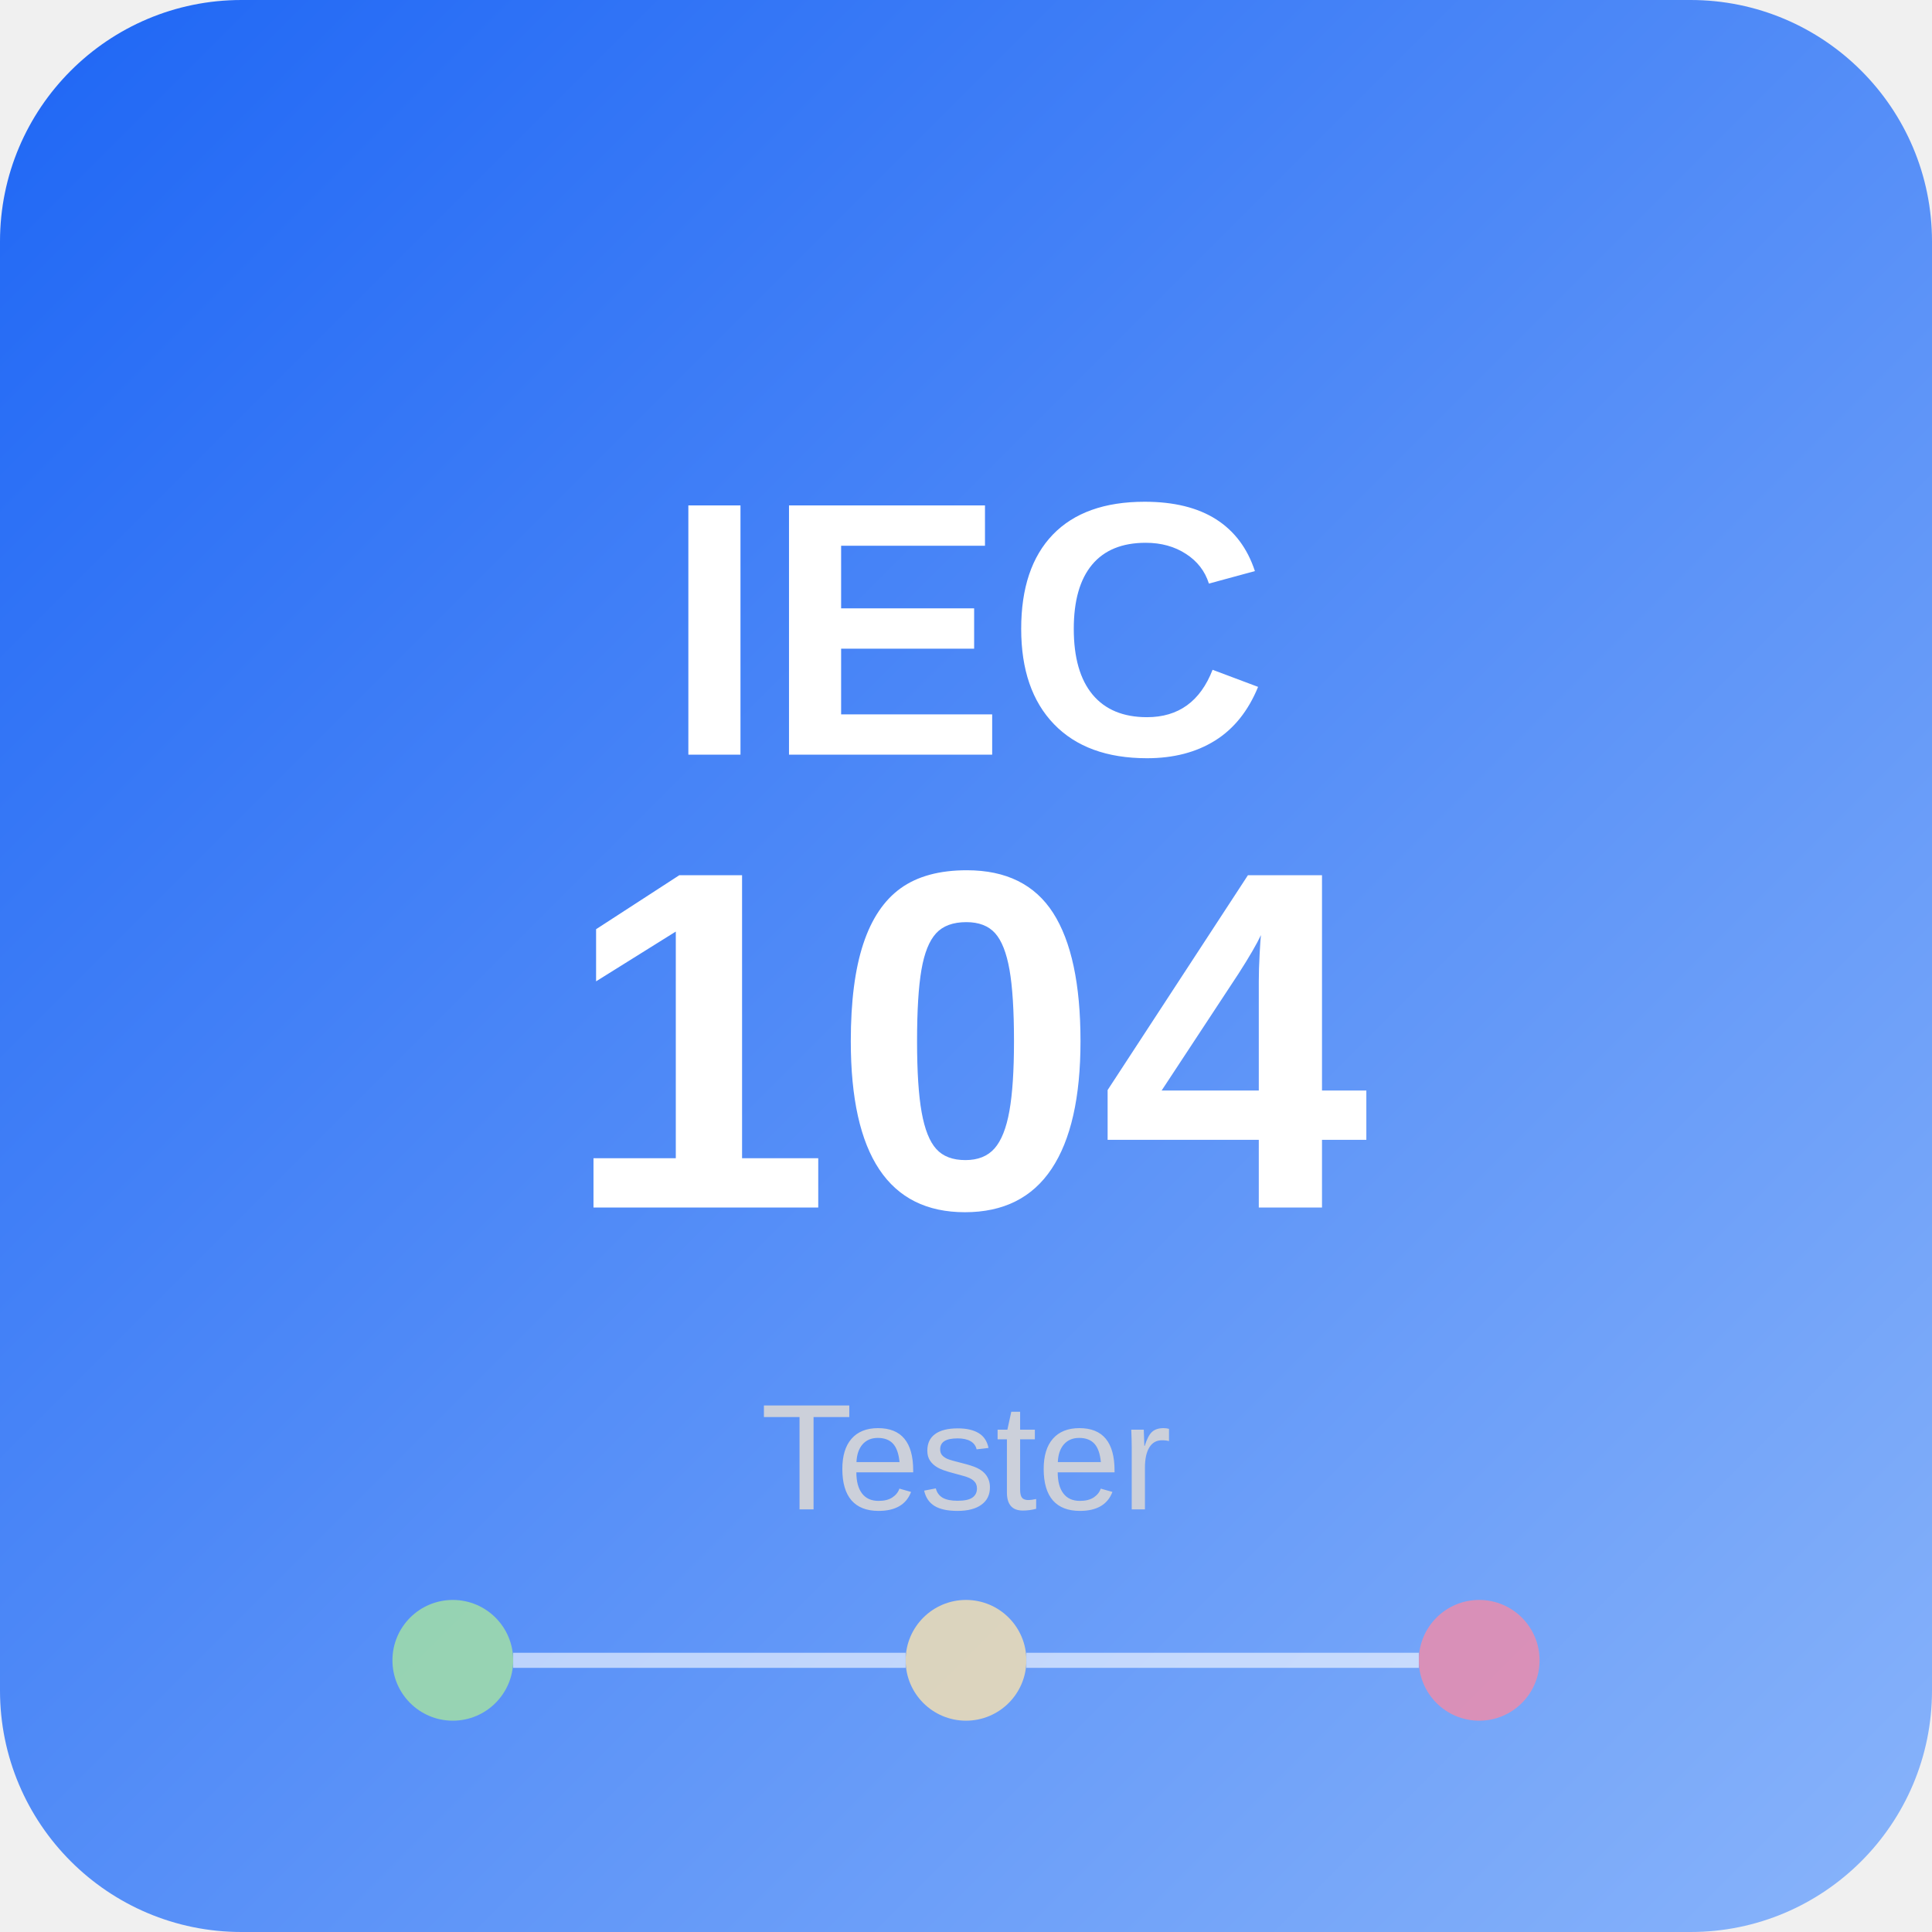
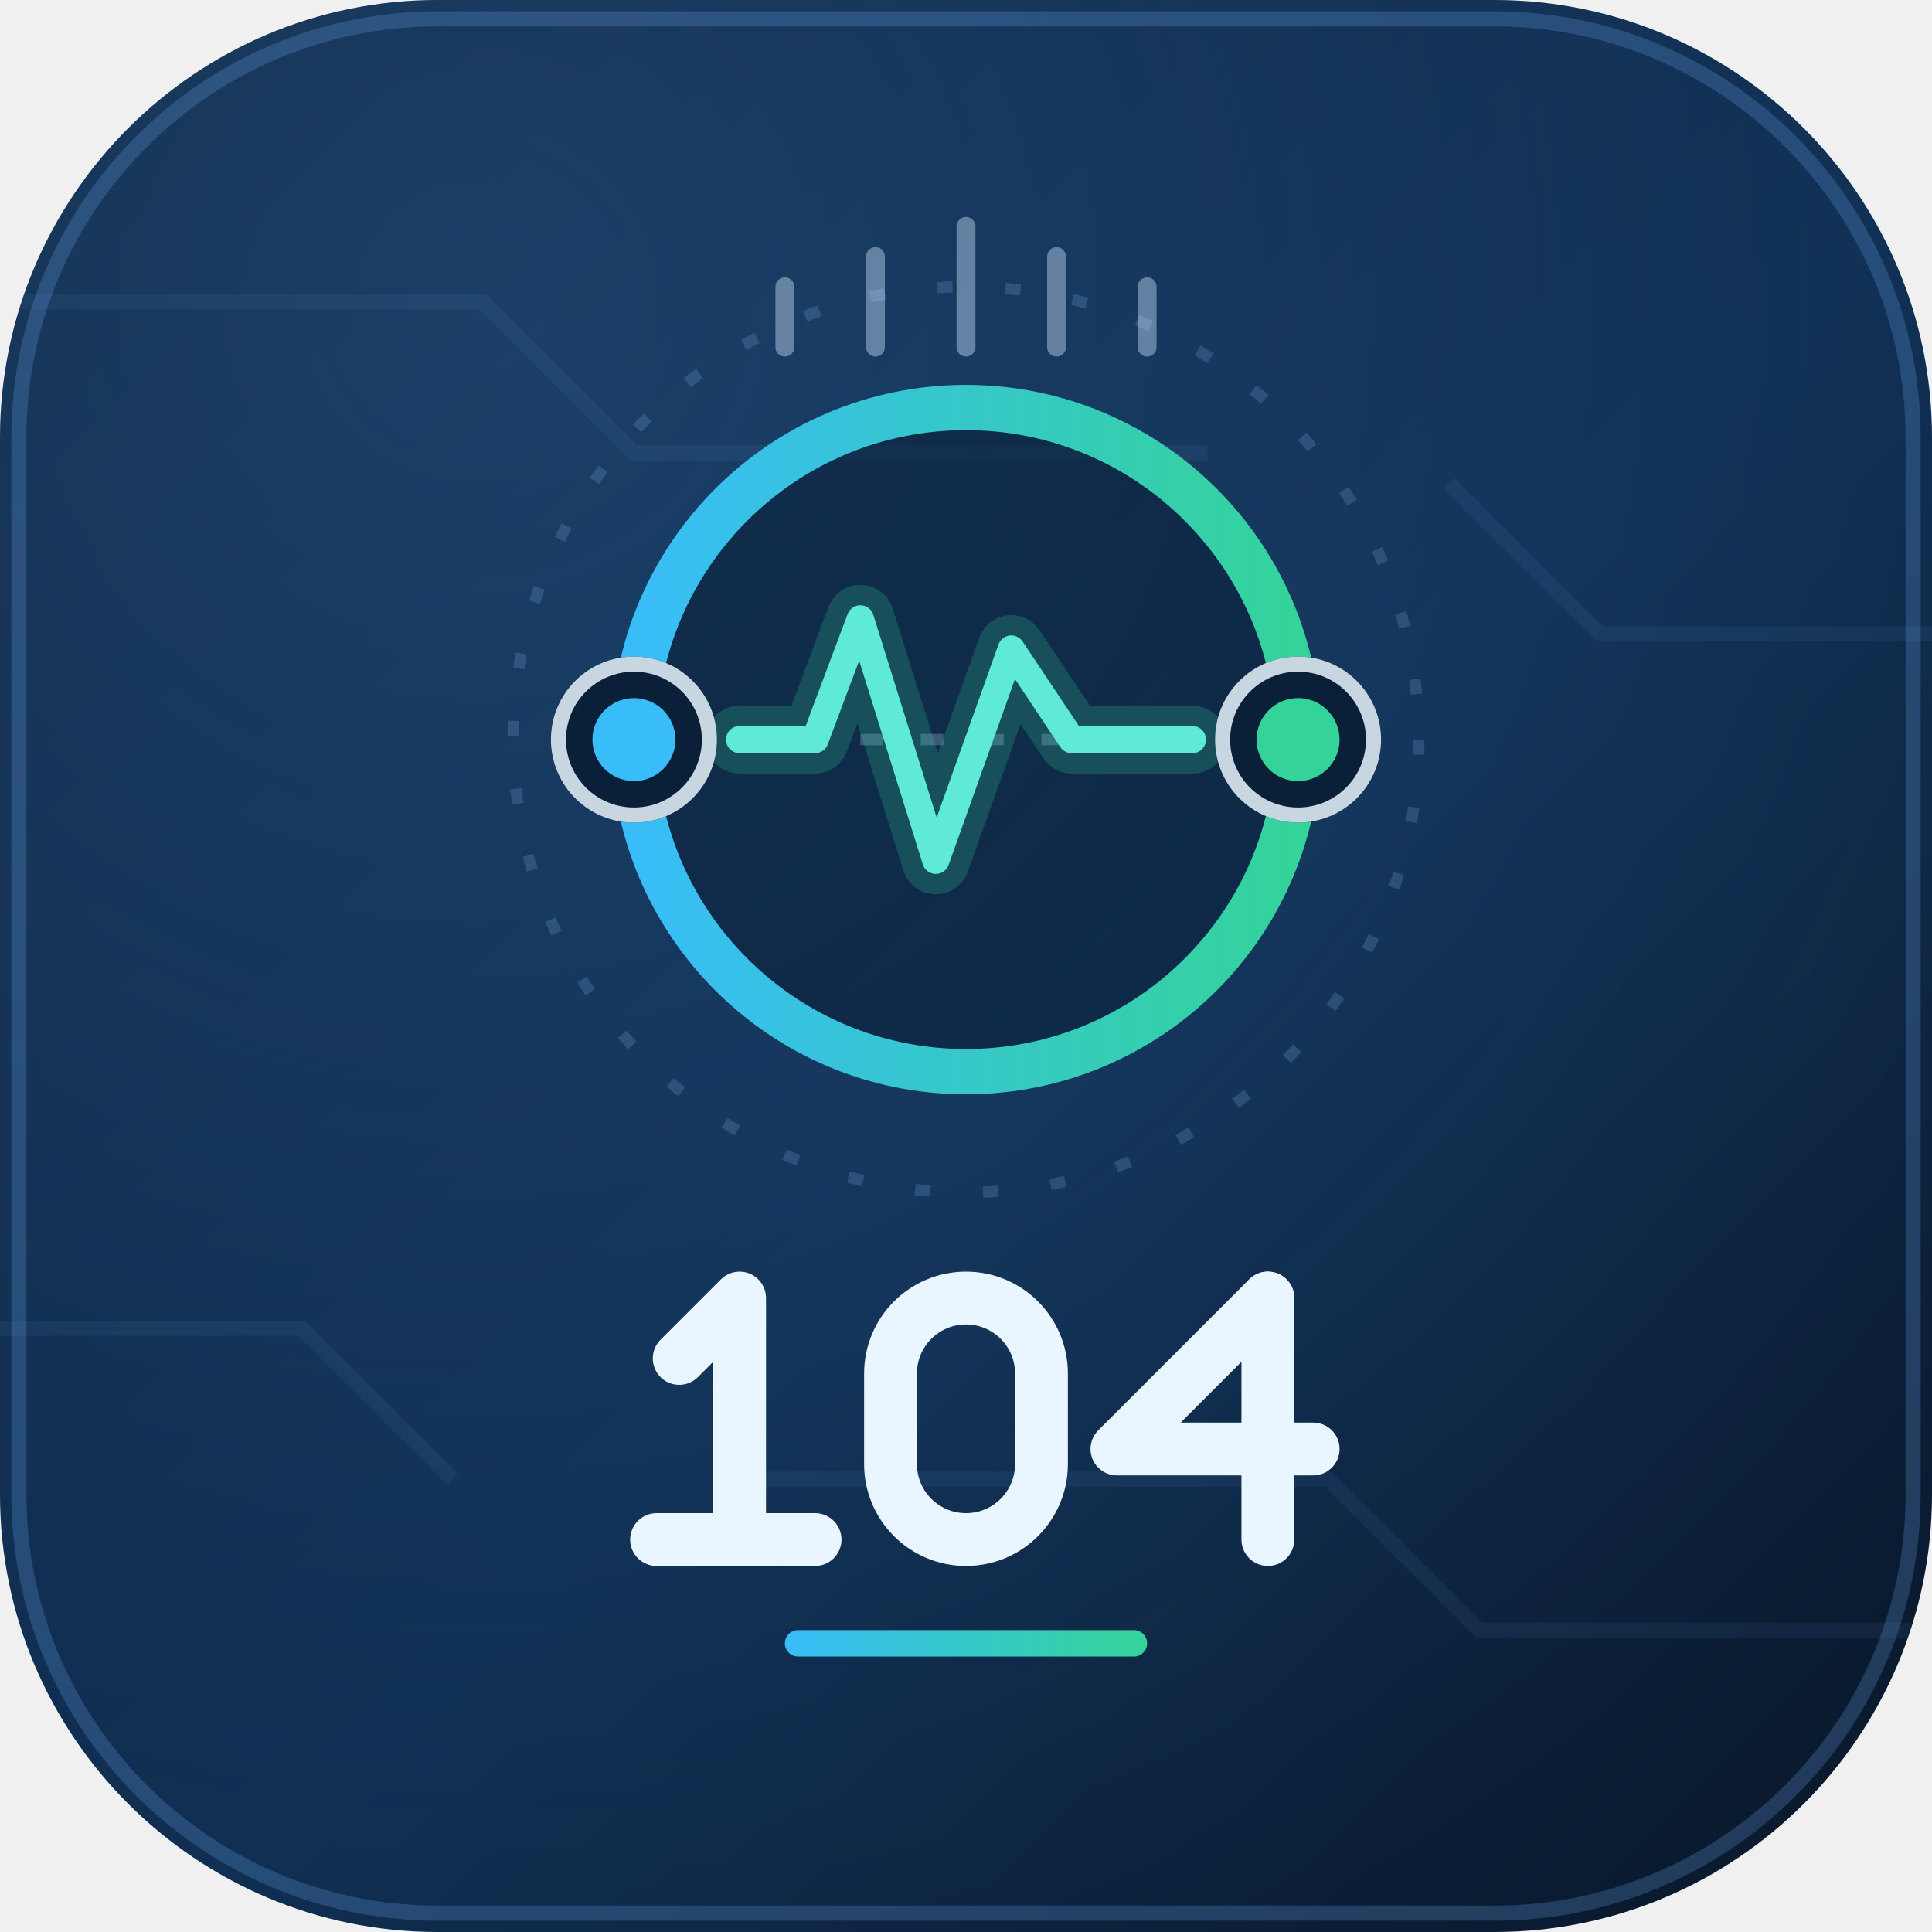
- <svg xmlns="http://www.w3.org/2000/svg" viewBox="0 0 256 256" width="256" height="256">
+ <svg xmlns="http://www.w3.org/2000/svg" viewBox="0 0 256 256" width="256" height="256" role="img" aria-label="IEC 104 Tester logo">
  <defs>
-     <linearGradient id="bg" x1="0%" y1="0%" x2="100%" y2="100%">
-       <stop offset="0%" style="stop-color:#1e66f5" />
-       <stop offset="100%" style="stop-color:#89b4fa" />
+     <linearGradient id="bg" x1="0" y1="0" x2="1" y2="1">
+       <stop offset="0" stop-color="#0b2039" />
+       <stop offset="0.55" stop-color="#0d2b4d" />
+       <stop offset="1" stop-color="#091729" />
    </linearGradient>
+     <radialGradient id="sheen" cx="0.25" cy="0.16" r="0.95">
+       <stop offset="0" stop-color="#5aa9ff" stop-opacity="0.20" />
+       <stop offset="1" stop-color="#5aa9ff" stop-opacity="0" />
+     </radialGradient>
+     <linearGradient id="link" x1="0" y1="0" x2="1" y2="0">
+       <stop offset="0" stop-color="#38bdf8" />
+       <stop offset="1" stop-color="#34d399" />
+     </linearGradient>
+     <clipPath id="card">
+       <rect x="0" y="0" width="256" height="256" rx="58" />
+     </clipPath>
  </defs>
-   <rect width="256" height="256" rx="32" fill="url(#bg)" />
-   <text x="128" y="100" text-anchor="middle" font-family="Arial,sans-serif" font-weight="bold" font-size="48" fill="#ffffff">IEC</text>
-   <text x="128" y="160" text-anchor="middle" font-family="Arial,sans-serif" font-weight="bold" font-size="64" fill="#ffffff">104</text>
-   <text x="128" y="200" text-anchor="middle" font-family="Arial,sans-serif" font-size="20" fill="#ccd0da">Tester</text>
-   <circle cx="60" cy="220" r="8" fill="#a6e3a1" opacity="0.8" />
-   <circle cx="128" cy="220" r="8" fill="#f9e2af" opacity="0.8" />
-   <circle cx="196" cy="220" r="8" fill="#f38ba8" opacity="0.8" />
-   <line x1="68" y1="220" x2="120" y2="220" stroke="#ffffff" stroke-width="2" opacity="0.6" />
-   <line x1="136" y1="220" x2="188" y2="220" stroke="#ffffff" stroke-width="2" opacity="0.6" />
+   <g clip-path="url(#card)">
+     <rect width="256" height="256" fill="url(#bg)" />
+     <rect width="256" height="256" fill="url(#sheen)" />
+     <g stroke="#7fb6ff" stroke-opacity="0.07" stroke-width="2" fill="none">
+       <path d="M0 40 H64 L84 60 H160" />
+       <path d="M256 216 H196 L176 196 H96" />
+       <path d="M0 176 H40 L60 196" />
+       <path d="M256 84 H212 L192 64" />
+     </g>
+   </g>
+   <rect x="2.5" y="2.5" width="251" height="251" rx="55.5" fill="none" stroke="#78b4ff" stroke-opacity="0.22" stroke-width="2" />
+   <circle cx="128" cy="98" r="60" fill="none" stroke="#9ecbff" stroke-opacity="0.18" stroke-width="1.5" stroke-dasharray="2 7" />
+   <g stroke="#cfe6ff" stroke-opacity="0.42" stroke-width="2.5" stroke-linecap="round">
+     <line x1="104" y1="38" x2="104" y2="46" />
+     <line x1="116" y1="34" x2="116" y2="46" />
+     <line x1="128" y1="30" x2="128" y2="46" />
+     <line x1="140" y1="34" x2="140" y2="46" />
+     <line x1="152" y1="38" x2="152" y2="46" />
+   </g>
+   <circle cx="128" cy="98" r="44" fill="#0a1f38" fill-opacity="0.55" />
+   <circle cx="128" cy="98" r="44" fill="none" stroke="url(#link)" stroke-width="6" />
+   <line x1="98" y1="98" x2="158" y2="98" stroke="#cfe6ff" stroke-opacity="0.25" stroke-width="1.5" stroke-dasharray="3 5" />
+   <path d="M98 98 H108 L114 82 L124 114 L134 86 L142 98 H158" fill="none" stroke="#34d399" stroke-opacity="0.22" stroke-width="9" stroke-linecap="round" stroke-linejoin="round" />
+   <path d="M98 98 H108 L114 82 L124 114 L134 86 L142 98 H158" fill="none" stroke="#5eead4" stroke-width="3.6" stroke-linecap="round" stroke-linejoin="round" />
+   <circle cx="84" cy="98" r="11" fill="#0a1f38" />
+   <circle cx="84" cy="98" r="10" fill="none" stroke="#eaf6ff" stroke-opacity="0.85" stroke-width="2" />
+   <circle cx="84" cy="98" r="5.5" fill="#38bdf8" />
+   <circle cx="172" cy="98" r="11" fill="#0a1f38" />
+   <circle cx="172" cy="98" r="10" fill="none" stroke="#eaf6ff" stroke-opacity="0.85" stroke-width="2" />
+   <circle cx="172" cy="98" r="5.5" fill="#34d399" />
+   <g fill="none" stroke="#eaf6ff" stroke-width="7" stroke-linecap="round" stroke-linejoin="round">
+     <path d="M90 180 L98 172 L98 204" />
+     <path d="M87 204 L108 204" />
+     <rect x="118" y="172" width="20" height="32" rx="10" />
+     <path d="M168 172 L148 192 L174 192" />
+     <path d="M168 172 L168 204" />
+   </g>
+   <rect x="104" y="216" width="48" height="3.5" rx="1.75" fill="url(#link)" />
</svg>
